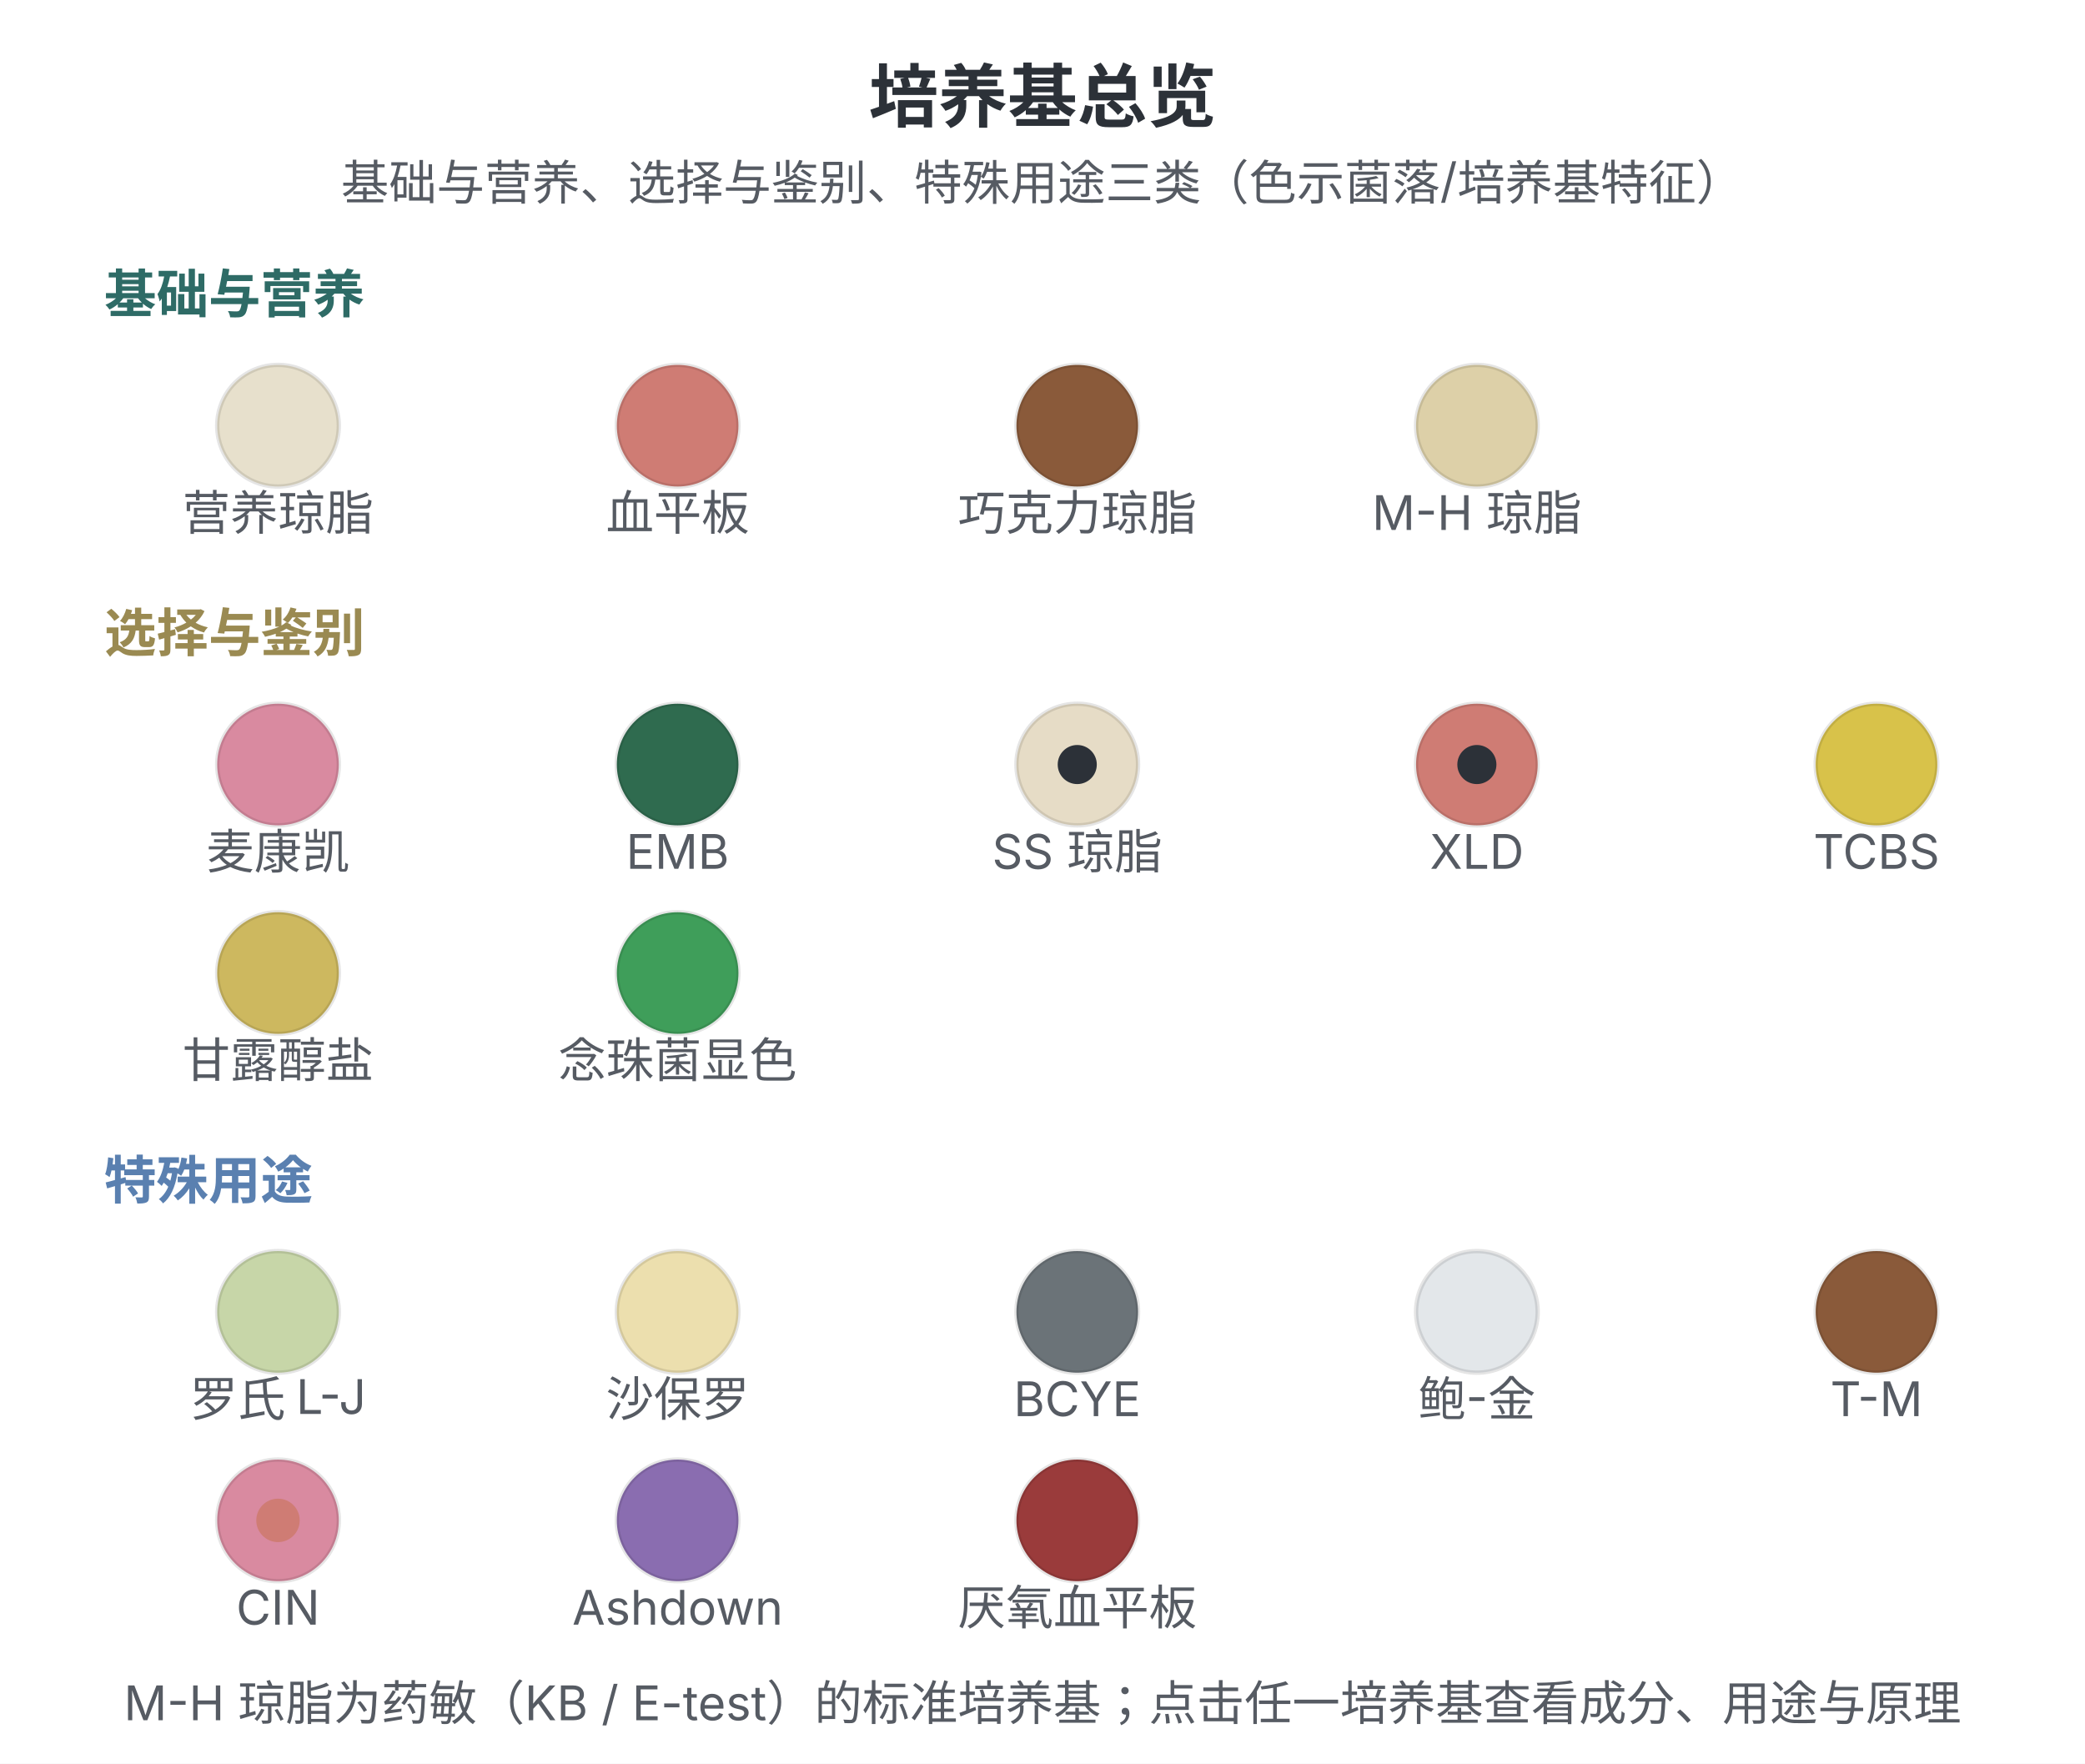
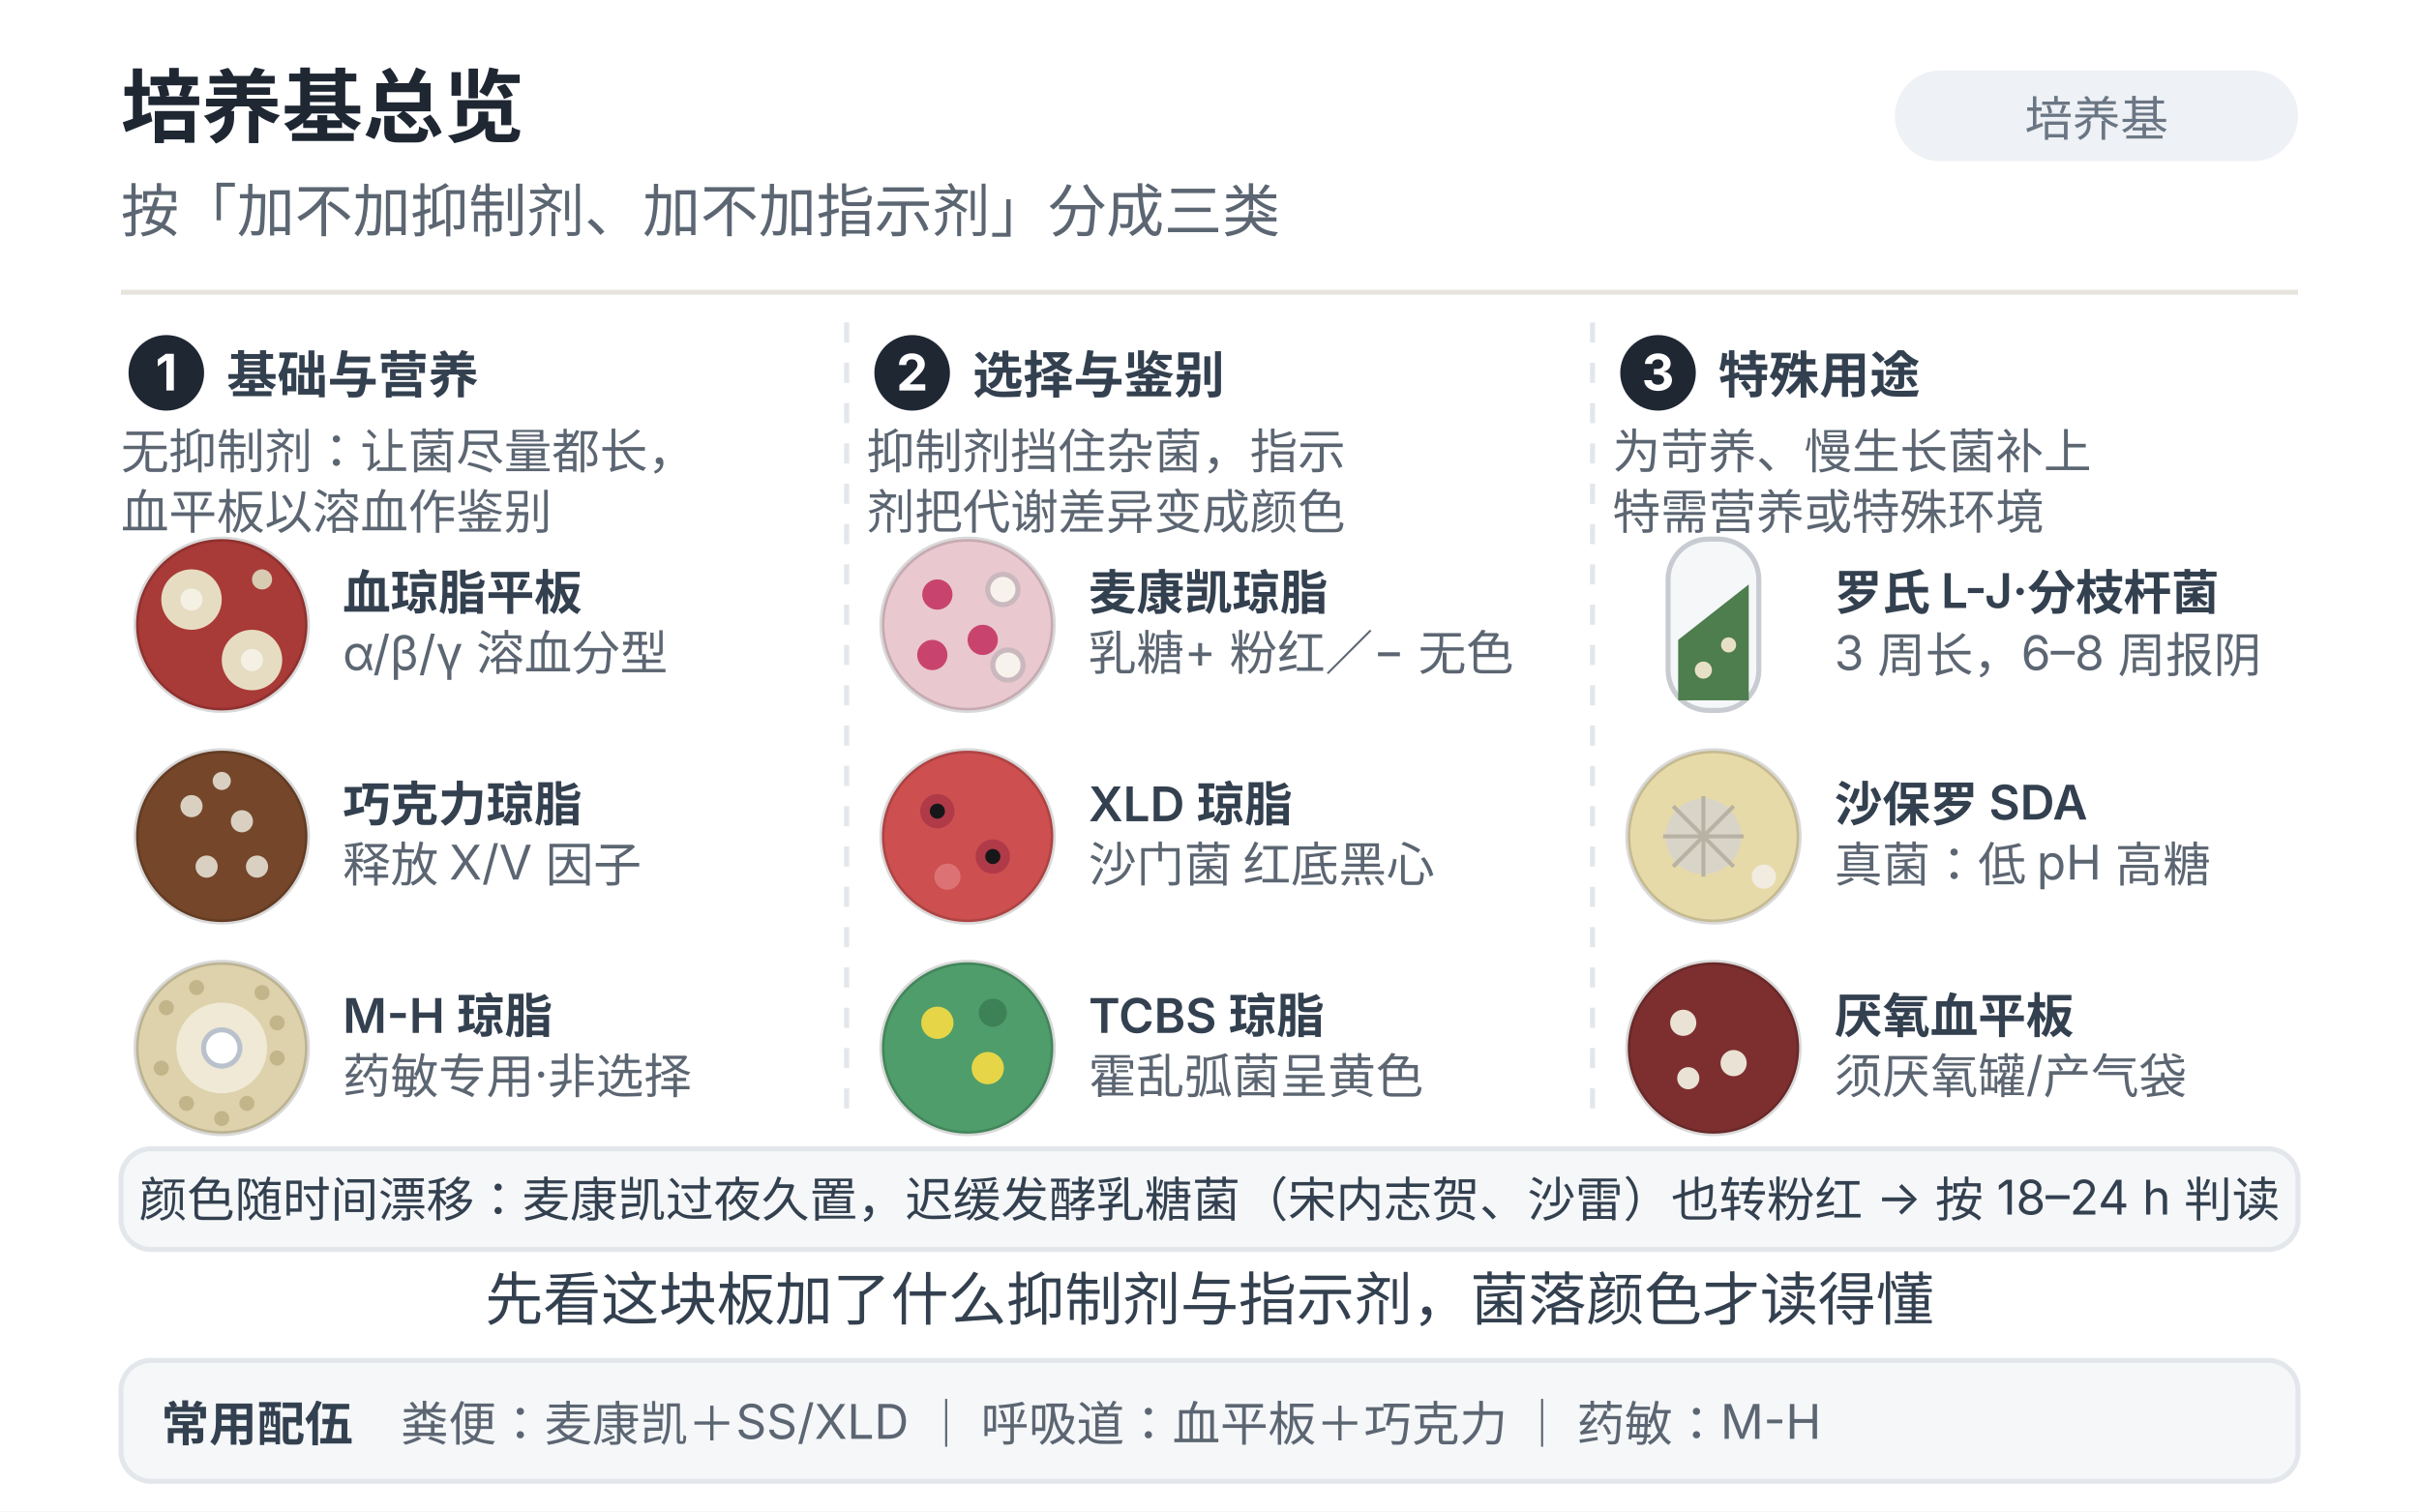
- <svg xmlns="http://www.w3.org/2000/svg" role="img" viewBox="0 0 480 406" font-family="-apple-system,'PingFang SC','Microsoft YaHei',sans-serif">
-   <rect width="480" height="406" fill="#ffffff" />
-   <text x="240" y="28" text-anchor="middle" font-size="16" font-weight="700" fill="#2c3138">培养基总览</text>
-   <text x="240" y="46" text-anchor="middle" font-size="11" fill="#565b63">基础与营养、选择与鉴别、特殊用途三类（色示菌落/培养基特征）</text>
-   <text x="24" y="72" font-size="12" font-weight="700" fill="#2e6b66">基础与营养</text>
-   <g text-anchor="middle" font-size="11" fill="#565b63">
-     <g>
-       <circle cx="64" cy="98" r="14" fill="#e7e0cc" stroke="#0000001a" />
-       <text x="64" y="122">营养琼脂</text>
-     </g>
-     <g>
-       <circle cx="156" cy="98" r="14" fill="#cf7c74" stroke="#0000001a" />
-       <text x="156" y="122">血平板</text>
-     </g>
-     <g>
-       <circle cx="248" cy="98" r="14" fill="#8a5a3a" stroke="#0000001a" />
-       <text x="248" y="122">巧克力琼脂</text>
-     </g>
-     <g>
-       <circle cx="340" cy="98" r="14" fill="#ddd0a8" stroke="#0000001a" />
-       <text x="340" y="122">M-H 琼脂</text>
-     </g>
+ <svg xmlns="http://www.w3.org/2000/svg" viewBox="0 0 480 300" role="img" font-family="-apple-system,'PingFang SC','Microsoft YaHei',sans-serif">
+   <rect width="480" height="300" fill="#ffffff" />
+   <text x="24" y="27" font-size="16" font-weight="700" fill="#1f2733">培养基总览</text>
+   <rect x="376" y="14" width="80" height="18" rx="9" fill="#eef1f5" />
+   <text x="416" y="27" text-anchor="middle" font-size="9.5" fill="#6b7684">培养基</text>
+   <text x="24" y="46" font-size="11.5" fill="#5c6672">按「加不加抑制剂、加不加指示剂」分成三类</text>
+   <line x1="24" y1="58" x2="456" y2="58" stroke="#e7e4dd" />
+   <line x1="168" y1="64" x2="168" y2="222" stroke="#e3e7ec" stroke-dasharray="4,4" />
+   <line x1="316" y1="64" x2="316" y2="222" stroke="#e3e7ec" stroke-dasharray="4,4" />
+   <circle cx="33" cy="74" r="7.5" fill="#1f2733" />
+   <text x="33" y="77.5" text-anchor="middle" font-size="10" font-weight="700" fill="#ffffff">1</text>
+   <text x="45" y="78" font-size="10" font-weight="700" fill="#33404f">基础与营养</text>
+   <text x="24" y="93" font-size="9.5" fill="#5c6672">无抑制剂：让菌尽量都长，</text>
+   <text x="24" y="105" font-size="9.5" fill="#5c6672">血平板以溶血作鉴别</text>
+   <circle cx="44" cy="124" r="17" fill="#a83a37" stroke="#00000026" />
+   <circle cx="38" cy="119" r="6" fill="#e6dcc2" />
+   <circle cx="38" cy="119" r="2.2" fill="#f4f0e4" />
+   <circle cx="50" cy="131" r="6" fill="#e6dcc2" />
+   <circle cx="50" cy="131" r="2.2" fill="#f4f0e4" />
+   <circle cx="52" cy="115" r="2" fill="#d7cbb2" />
+   <text x="68" y="121" font-size="9.5" font-weight="600" fill="#33404f">血琼脂平板</text>
+   <text x="68" y="133" font-size="9.5" fill="#5c6672">α/β/γ 溶血分型</text>
+   <circle cx="44" cy="166" r="17" fill="#75462a" stroke="#00000026" />
+   <g fill="#d9d0c2">
+     <circle cx="38" cy="160" r="2.2" />
+     <circle cx="48" cy="163" r="2.2" />
+     <circle cx="41" cy="172" r="2.2" />
+     <circle cx="51" cy="172" r="2.2" />
+     <circle cx="44" cy="155" r="1.8" />
  </g>
-   <text x="24" y="150" font-size="12" font-weight="700" fill="#9a8a52">选择与鉴别</text>
-   <g text-anchor="middle" font-size="11" fill="#565b63">
-     <g>
-       <circle cx="64" cy="176" r="14" fill="#d98aa0" stroke="#0000001a" />
-       <text x="64" y="200">麦康凯</text>
-     </g>
-     <g>
-       <circle cx="156" cy="176" r="14" fill="#2f6b4f" stroke="#0000001a" />
-       <text x="156" y="200">EMB</text>
-     </g>
-     <g>
-       <circle cx="248" cy="176" r="14" fill="#e6dcc6" stroke="#0000001a" />
-       <circle cx="248" cy="176" r="4.5" fill="#2c3138" />
-       <text x="248" y="200">SS 琼脂</text>
-     </g>
-     <g>
-       <circle cx="340" cy="176" r="14" fill="#cf7c74" stroke="#0000001a" />
-       <circle cx="340" cy="176" r="4.5" fill="#2c3138" />
-       <text x="340" y="200">XLD</text>
-     </g>
-     <g>
-       <circle cx="432" cy="176" r="14" fill="#d8c24a" stroke="#0000001a" />
-       <text x="432" y="200">TCBS</text>
-     </g>
-     <g>
-       <circle cx="64" cy="224" r="14" fill="#cdb85f" stroke="#0000001a" />
-       <text x="64" y="248">甘露醇盐</text>
-     </g>
-     <g>
-       <circle cx="156" cy="224" r="14" fill="#3f9e5a" stroke="#0000001a" />
-       <text x="156" y="248">念珠菌显色</text>
-     </g>
+   <text x="68" y="163" font-size="9.5" font-weight="600" fill="#33404f">巧克力琼脂</text>
+   <text x="68" y="175" font-size="9.5" fill="#5c6672">释放 X/V 因子</text>
+   <circle cx="44" cy="208" r="17" fill="#ddd2ac" stroke="#00000026" />
+   <g fill="#c3b58a">
+     <circle cx="33" cy="200" r="1.5" />
+     <circle cx="39" cy="196" r="1.5" />
+     <circle cx="52" cy="197" r="1.5" />
+     <circle cx="32" cy="212" r="1.5" />
+     <circle cx="37" cy="219" r="1.5" />
+     <circle cx="49" cy="219" r="1.5" />
+     <circle cx="55" cy="210" r="1.5" />
+     <circle cx="55" cy="203" r="1.5" />
+     <circle cx="44" cy="222" r="1.5" />
  </g>
-   <text x="24" y="276" font-size="12" font-weight="700" fill="#5a80b0">特殊用途</text>
-   <g text-anchor="middle" font-size="11" fill="#565b63">
-     <g>
-       <circle cx="64" cy="302" r="14" fill="#c7d6a8" stroke="#0000001a" />
-       <text x="64" y="326">罗氏 L-J</text>
-     </g>
-     <g>
-       <circle cx="156" cy="302" r="14" fill="#ecdfae" stroke="#0000001a" />
-       <text x="156" y="326">沙保罗</text>
-     </g>
-     <g>
-       <circle cx="248" cy="302" r="14" fill="#6b7378" stroke="#0000001a" />
-       <text x="248" y="326">BCYE</text>
-     </g>
-     <g>
-       <circle cx="340" cy="302" r="14" fill="#e3e7ea" stroke="#0000001a" />
-       <text x="340" y="326">鲍-金</text>
-     </g>
-     <g>
-       <circle cx="432" cy="302" r="14" fill="#8a5a3a" stroke="#0000001a" />
-       <text x="432" y="326">T-M</text>
-     </g>
-     <g>
-       <circle cx="64" cy="350" r="14" fill="#d98aa0" stroke="#0000001a" />
-       <circle cx="64" cy="350" r="5" fill="#cf7c74" />
-       <text x="64" y="374">CIN</text>
-     </g>
-     <g>
-       <circle cx="156" cy="350" r="14" fill="#8a6db0" stroke="#0000001a" />
-       <text x="156" y="374">Ashdown</text>
-     </g>
-     <g>
-       <circle cx="248" cy="350" r="14" fill="#9a3b3b" stroke="#0000001a" />
-       <text x="248" y="374">厌氧血平板</text>
-     </g>
+   <circle cx="44" cy="208" r="9" fill="#efe9d6" />
+   <circle cx="44" cy="208" r="3.6" fill="#ffffff" stroke="#b9c2cc" />
+   <text x="68" y="205" font-size="9.5" font-weight="600" fill="#33404f">M-H 琼脂</text>
+   <text x="68" y="217" font-size="9.5" fill="#5c6672">药敏专用·非选择</text>
+   <circle cx="181" cy="74" r="7.5" fill="#1f2733" />
+   <text x="181" y="77.5" text-anchor="middle" font-size="10" font-weight="700" fill="#ffffff">2</text>
+   <text x="193" y="78" font-size="10" font-weight="700" fill="#33404f">选择与鉴别</text>
+   <text x="172" y="93" font-size="9.5" fill="#5c6672">抑制剂挡住杂菌，指示</text>
+   <text x="172" y="105" font-size="9.5" fill="#5c6672">剂把代谢差异变成颜色</text>
+   <circle cx="192" cy="124" r="17" fill="#e9c8d0" stroke="#00000026" />
+   <g>
+     <circle cx="186" cy="118" r="3" fill="#c8446e" />
+     <circle cx="195" cy="127" r="3" fill="#c8446e" />
+     <circle cx="185" cy="130" r="3" fill="#c8446e" />
  </g>
-   <text x="240" y="396" text-anchor="middle" font-size="11" fill="#565b63">M-H 琼脂为药敏（KB / E-test）的标准培养基；点击任一培养基查看成分、用途与原理</text>
+   <g fill="#f7f3ec" stroke="#c9b8bd">
+     <circle cx="199" cy="117" r="3" />
+     <circle cx="200" cy="132" r="3" />
+   </g>
+   <text x="216" y="121" font-size="9.5" font-weight="600" fill="#33404f">麦康凯琼脂</text>
+   <text x="216" y="133" font-size="9.5" fill="#5c6672">乳糖+ 粉红／− 无色</text>
+   <circle cx="192" cy="166" r="17" fill="#cd4f4f" stroke="#00000026" />
+   <g>
+     <circle cx="186" cy="161" r="3.4" fill="#b03a48" />
+     <circle cx="186" cy="161" r="1.5" fill="#17171a" />
+     <circle cx="197" cy="170" r="3.4" fill="#b03a48" />
+     <circle cx="197" cy="170" r="1.5" fill="#17171a" />
+   </g>
+   <circle cx="188" cy="174" r="2.6" fill="#dd7274" />
+   <text x="216" y="163" font-size="9.5" font-weight="600" fill="#33404f">XLD 琼脂</text>
+   <text x="216" y="175" font-size="9.5" fill="#5c6672">沙门菌 红底黑心</text>
+   <circle cx="192" cy="208" r="17" fill="#4f9d6b" stroke="#00000026" />
+   <g fill="#e6d647">
+     <circle cx="186" cy="203" r="3.2" />
+     <circle cx="196" cy="212" r="3.2" />
+   </g>
+   <circle cx="197" cy="201" r="2.8" fill="#3d8256" />
+   <text x="216" y="205" font-size="9.5" font-weight="600" fill="#33404f">TCBS 琼脂</text>
+   <text x="216" y="217" font-size="9.5" fill="#5c6672">霍乱弧菌呈黄色</text>
+   <circle cx="329" cy="74" r="7.5" fill="#1f2733" />
+   <text x="329" y="77.5" text-anchor="middle" font-size="10" font-weight="700" fill="#ffffff">3</text>
+   <text x="341" y="78" font-size="10" font-weight="700" fill="#33404f">特殊用途</text>
+   <text x="320" y="93" font-size="9.5" fill="#5c6672">为苛养、慢生长菌补上</text>
+   <text x="320" y="105" font-size="9.5" fill="#5c6672">特需营养或特殊环境</text>
+   <rect x="331" y="107" width="18" height="34" rx="8" fill="#f5f7f9" stroke="#c8ccd2" />
+   <path d="M333,139 L347,139 L347,116 L333,127 Z" fill="#4e7d4e" />
+   <circle cx="338" cy="133" r="1.7" fill="#e8e0c6" />
+   <circle cx="343" cy="128" r="1.5" fill="#e8e0c6" />
+   <text x="364" y="121" font-size="9.5" font-weight="600" fill="#33404f">罗氏 L-J·分枝杆菌</text>
+   <text x="364" y="133" font-size="9.5" fill="#5c6672">3 周长，6–8 周报阴</text>
+   <circle cx="340" cy="166" r="17" fill="#e7daa9" stroke="#00000026" />
+   <circle cx="338" cy="166" r="7.5" fill="#d9d4c8" />
+   <g stroke="#b8b2a4" stroke-width="0.8">
+     <line x1="338" y1="158" x2="338" y2="174" />
+     <line x1="330" y1="166" x2="346" y2="166" />
+     <line x1="332" y1="160" x2="344" y2="172" />
+     <line x1="344" y1="160" x2="332" y2="172" />
+   </g>
+   <circle cx="350" cy="174" r="2.4" fill="#f2ece0" />
+   <text x="364" y="163" font-size="9.5" font-weight="600" fill="#33404f">沙保罗 SDA</text>
+   <text x="364" y="175" font-size="9.5" fill="#5c6672">真菌：低 pH 高糖</text>
+   <circle cx="340" cy="208" r="17" fill="#7d2f2f" stroke="#00000026" />
+   <g fill="#eae2d4">
+     <circle cx="334" cy="203" r="2.6" />
+     <circle cx="344" cy="211" r="2.6" />
+     <circle cx="335" cy="214" r="2.2" />
+   </g>
+   <text x="364" y="205" font-size="9.5" font-weight="600" fill="#33404f">厌氧血平板</text>
+   <text x="364" y="217" font-size="9.5" fill="#5c6672">须厌氧罐/产气袋</text>
+   <rect x="24" y="228" width="432" height="20" rx="6" fill="#f5f7f9" stroke="#e3e7ec" />
+   <text x="240" y="241.5" text-anchor="middle" font-size="9.5" fill="#33404f">颜色随时间漂移：麦康凯过夜久置，迟缓发酵乳糖菌（宋内志贺、沙雷）也转粉红 → 按 18–24 h 判读</text>
+   <text x="240" y="262" text-anchor="middle" font-size="11.5" fill="#33404f">先看这块板加了什么抑制剂与指示剂，菌落颜色才读得懂</text>
+   <rect x="24" y="270" width="432" height="24" rx="6" fill="#f5f7f9" stroke="#e3e7ec" />
+   <text x="32" y="286" font-size="9.5" fill="#5c6672">
+     <tspan font-weight="700" fill="#33404f">常用配伍</tspan>　粪便：麦康凯＋SS/XLD ｜ 呼吸道：血平板＋巧克力 ｜ 药敏：M-H</text>
</svg>
